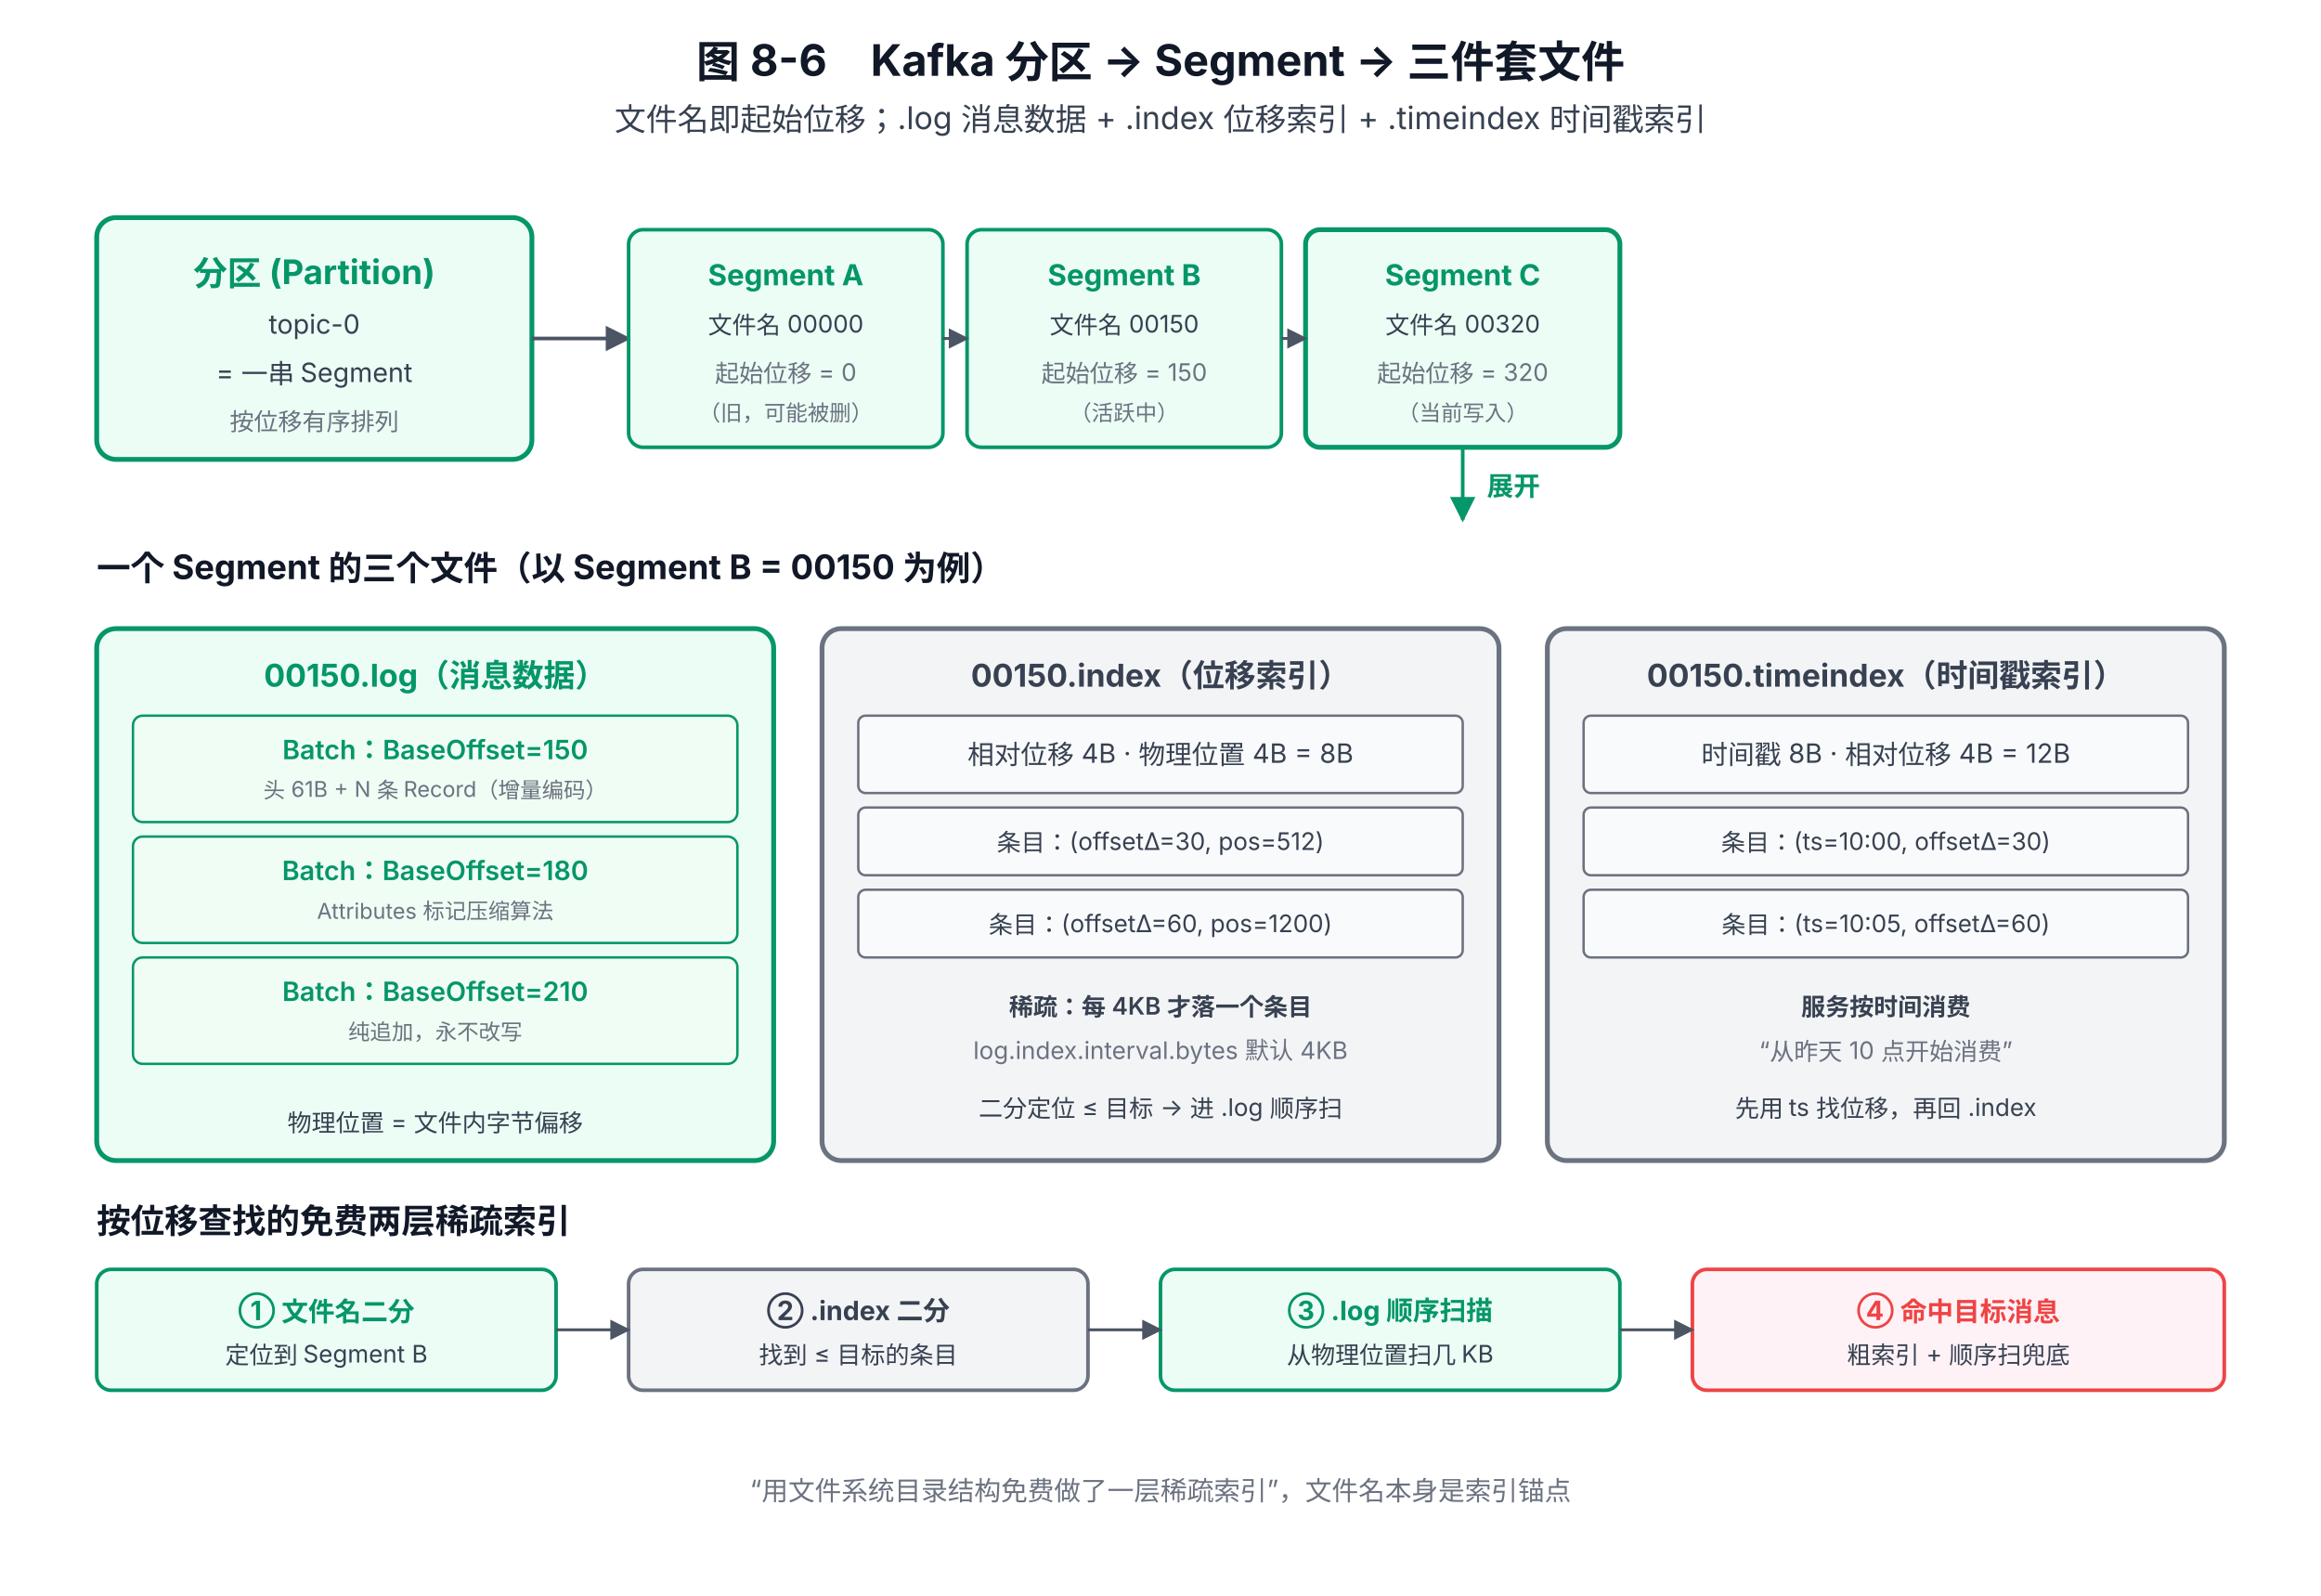
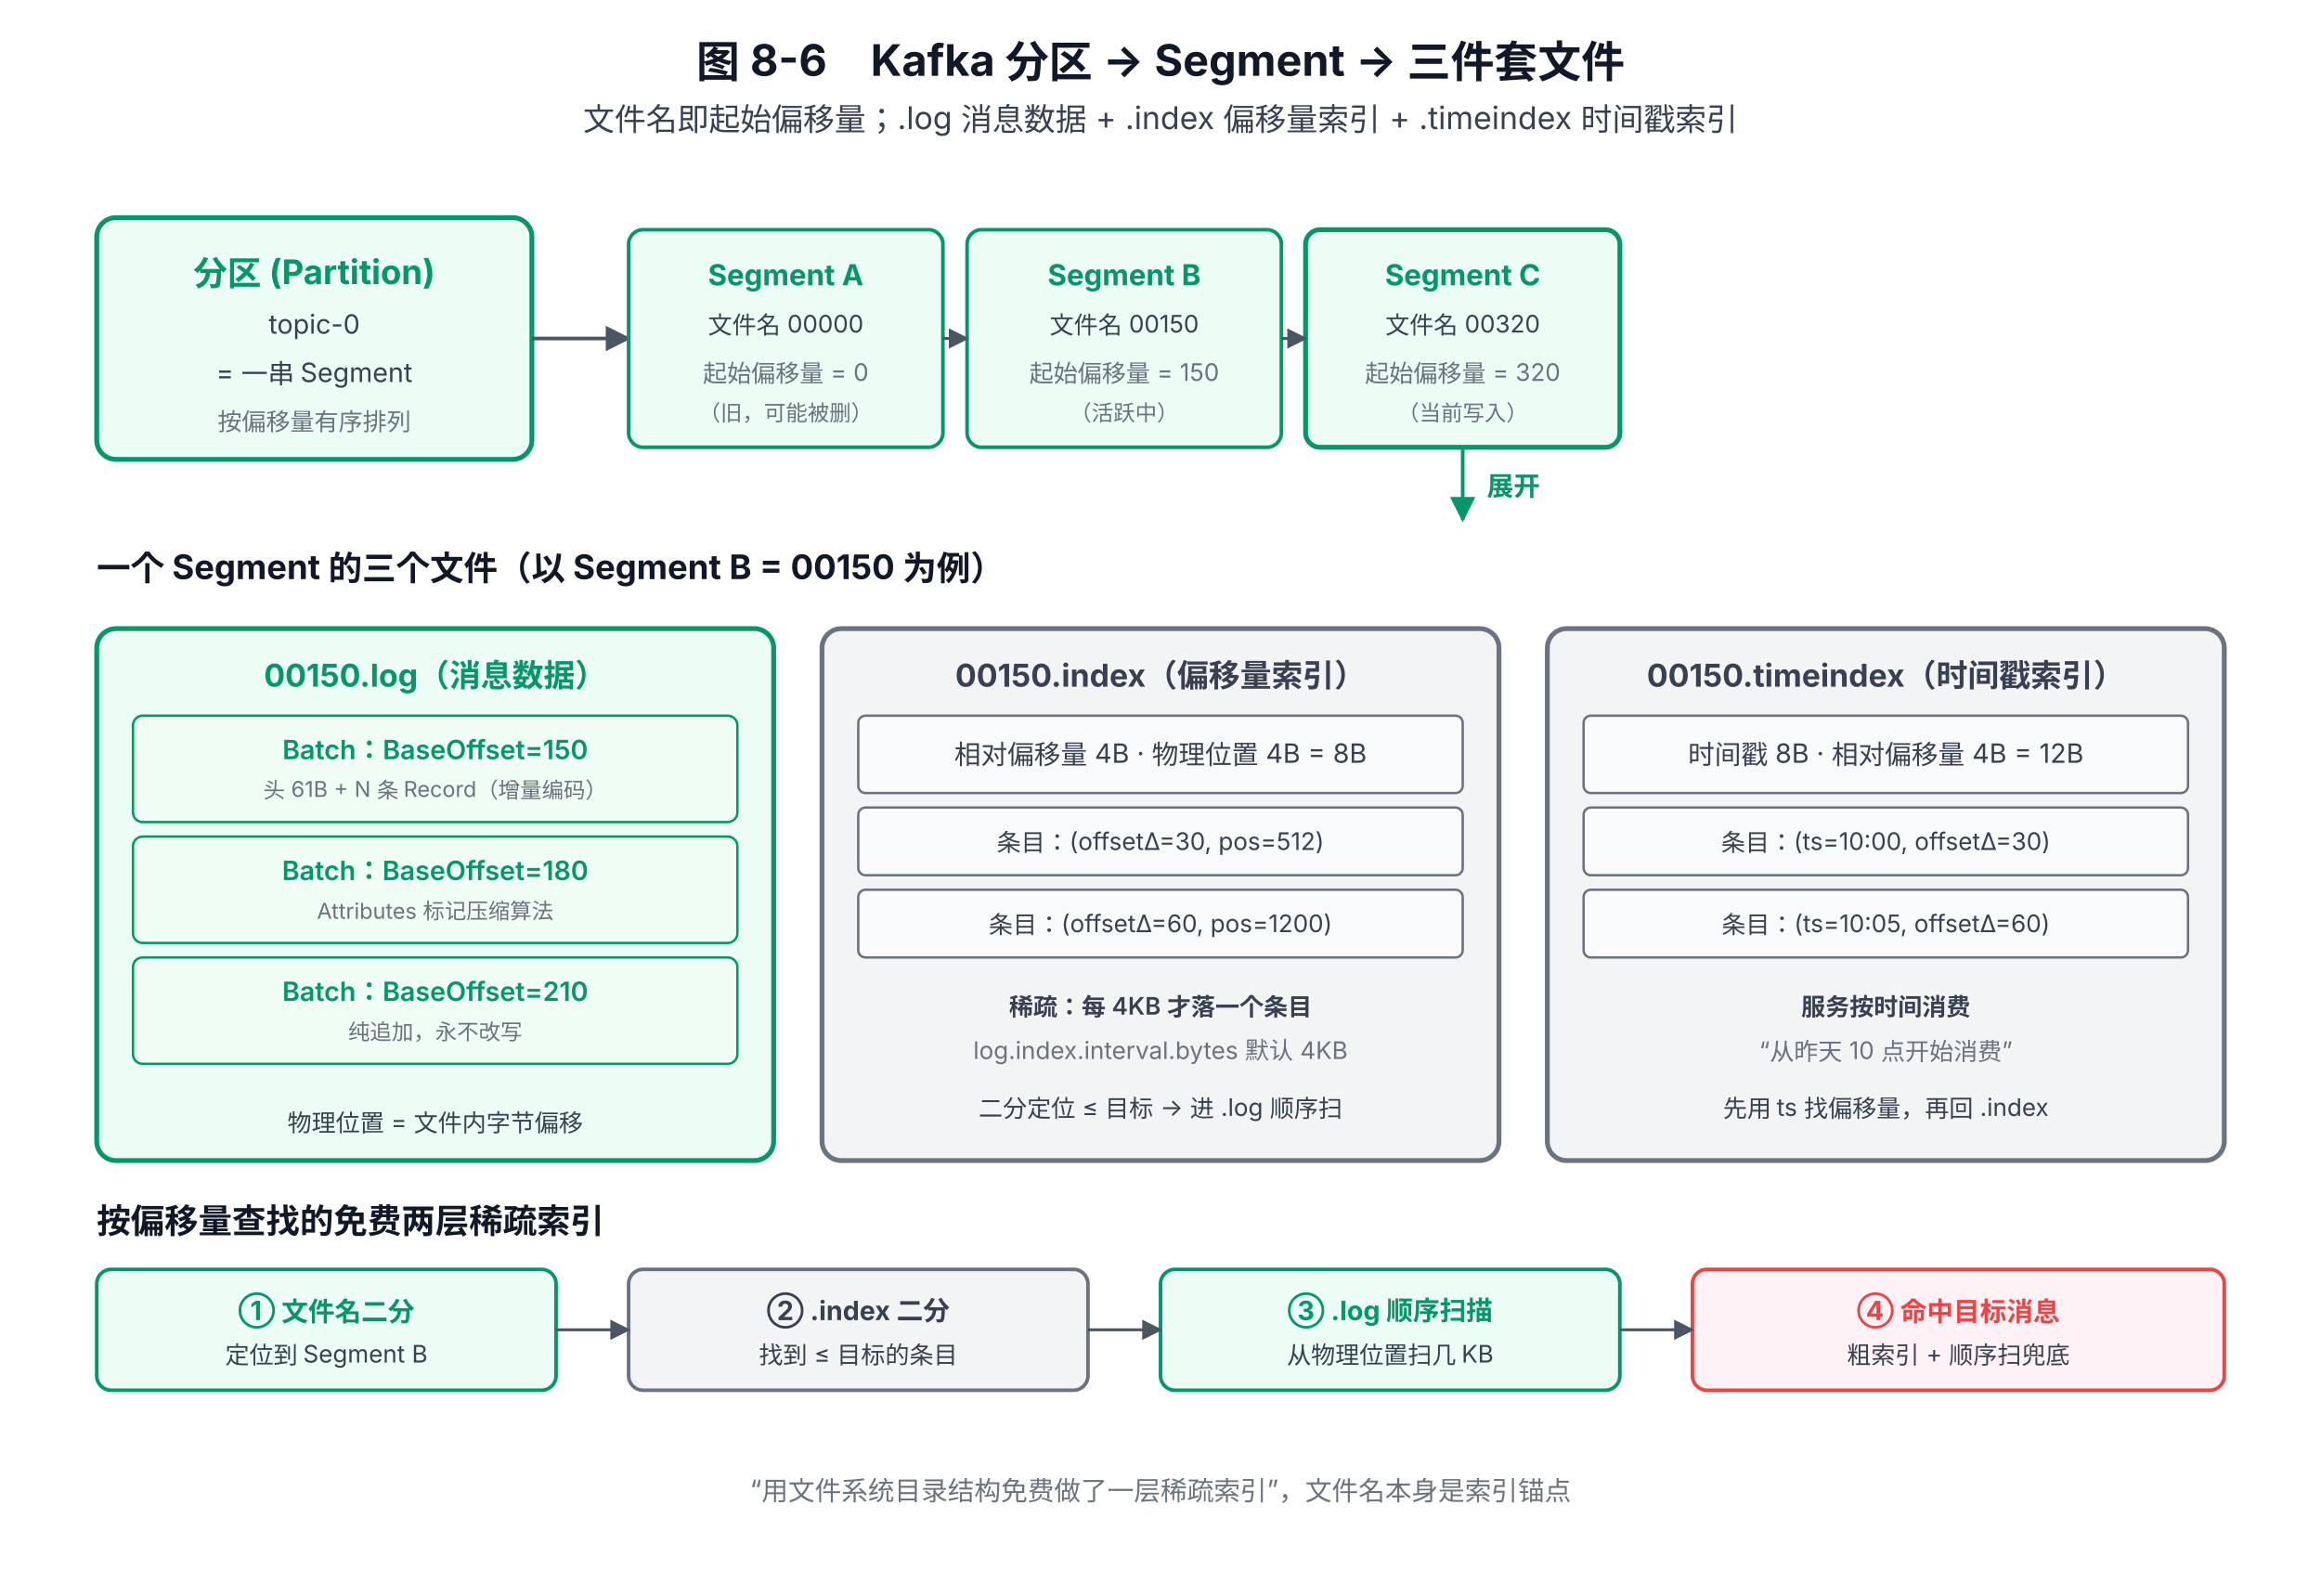
<svg xmlns="http://www.w3.org/2000/svg" viewBox="0 0 960 660" font-family="system-ui, -apple-system, 'PingFang SC', 'Microsoft YaHei', sans-serif">
  <defs>
    <marker id="arrow" viewBox="0 0 10 10" refX="9" refY="5" markerWidth="7" markerHeight="7" orient="auto-start-reverse">
      <path d="M0,0 L10,5 L0,10 z" fill="#4B5563" />
    </marker>
    <marker id="arrowG" viewBox="0 0 10 10" refX="9" refY="5" markerWidth="7" markerHeight="7" orient="auto-start-reverse">
      <path d="M0,0 L10,5 L0,10 z" fill="#059669" />
    </marker>
  </defs>
  <text x="480" y="32" text-anchor="middle" font-size="18" font-weight="700" fill="#111827">图 8-6　Kafka 分区 → Segment → 三件套文件</text>
-   <text x="480" y="54" text-anchor="middle" font-size="13" fill="#374151">文件名即起始位移；.log 消息数据 + .index 位移索引 + .timeindex 时间戳索引</text>
+   <text x="480" y="54" text-anchor="middle" font-size="13" fill="#374151">文件名即起始偏移量；.log 消息数据 + .index 偏移量索引 + .timeindex 时间戳索引</text>
  <rect x="40" y="90" width="180" height="100" rx="8" fill="#ECFDF5" stroke="#059669" stroke-width="2" />
  <text x="130" y="118" text-anchor="middle" font-size="14" font-weight="700" fill="#059669">分区 (Partition)</text>
  <text x="130" y="138" text-anchor="middle" font-size="11" fill="#374151">topic-0</text>
  <text x="130" y="158" text-anchor="middle" font-size="11" fill="#374151">= 一串 Segment</text>
-   <text x="130" y="178" text-anchor="middle" font-size="10" fill="#6B7280">按位移有序排列</text>
+   <text x="130" y="178" text-anchor="middle" font-size="10" fill="#6B7280">按偏移量有序排列</text>
  <line x1="220" y1="140" x2="260" y2="140" stroke="#4B5563" stroke-width="1.5" marker-end="url(#arrow)" />
  <rect x="260" y="95" width="130" height="90" rx="6" fill="#ECFDF5" stroke="#059669" stroke-width="1.5" />
  <text x="325" y="118" text-anchor="middle" font-size="12" font-weight="700" fill="#059669">Segment A</text>
  <text x="325" y="138" text-anchor="middle" font-size="10" fill="#374151">文件名 00000</text>
-   <text x="325" y="158" text-anchor="middle" font-size="10" fill="#6B7280">起始位移 = 0</text>
+   <text x="325" y="158" text-anchor="middle" font-size="10" fill="#6B7280">起始偏移量 = 0</text>
  <text x="325" y="174" text-anchor="middle" font-size="9" fill="#6B7280">（旧，可能被删）</text>
  <rect x="400" y="95" width="130" height="90" rx="6" fill="#ECFDF5" stroke="#059669" stroke-width="1.5" />
  <text x="465" y="118" text-anchor="middle" font-size="12" font-weight="700" fill="#059669">Segment B</text>
  <text x="465" y="138" text-anchor="middle" font-size="10" fill="#374151">文件名 00150</text>
-   <text x="465" y="158" text-anchor="middle" font-size="10" fill="#6B7280">起始位移 = 150</text>
+   <text x="465" y="158" text-anchor="middle" font-size="10" fill="#6B7280">起始偏移量 = 150</text>
  <text x="465" y="174" text-anchor="middle" font-size="9" fill="#6B7280">（活跃中）</text>
  <rect x="540" y="95" width="130" height="90" rx="6" fill="#ECFDF5" stroke="#059669" stroke-width="2" />
  <text x="605" y="118" text-anchor="middle" font-size="12" font-weight="700" fill="#059669">Segment C</text>
  <text x="605" y="138" text-anchor="middle" font-size="10" fill="#374151">文件名 00320</text>
-   <text x="605" y="158" text-anchor="middle" font-size="10" fill="#6B7280">起始位移 = 320</text>
+   <text x="605" y="158" text-anchor="middle" font-size="10" fill="#6B7280">起始偏移量 = 320</text>
  <text x="605" y="174" text-anchor="middle" font-size="9" fill="#6B7280">（当前写入）</text>
  <line x1="390" y1="140" x2="400" y2="140" stroke="#4B5563" stroke-width="1.2" marker-end="url(#arrow)" />
  <line x1="530" y1="140" x2="540" y2="140" stroke="#4B5563" stroke-width="1.2" marker-end="url(#arrow)" />
  <line x1="605" y1="185" x2="605" y2="215" stroke="#059669" stroke-width="1.5" marker-end="url(#arrowG)" />
  <text x="615" y="205" font-size="11" font-weight="700" fill="#059669">展开</text>
  <text x="40" y="240" font-size="14" font-weight="700" fill="#111827">一个 Segment 的三个文件（以 Segment B = 00150 为例）</text>
  <rect x="40" y="260" width="280" height="220" rx="8" fill="#ECFDF5" stroke="#059669" stroke-width="2" />
  <text x="180" y="284" text-anchor="middle" font-size="13" font-weight="700" fill="#059669">00150.log（消息数据）</text>
  <rect x="55" y="296" width="250" height="44" rx="4" fill="#F0FDF4" stroke="#059669" stroke-width="1" />
  <text x="180" y="314" text-anchor="middle" font-size="11" font-weight="600" fill="#059669">Batch：BaseOffset=150</text>
  <text x="180" y="330" text-anchor="middle" font-size="9" fill="#6B7280">头 61B + N 条 Record（增量编码）</text>
  <rect x="55" y="346" width="250" height="44" rx="4" fill="#F0FDF4" stroke="#059669" stroke-width="1" />
  <text x="180" y="364" text-anchor="middle" font-size="11" font-weight="600" fill="#059669">Batch：BaseOffset=180</text>
  <text x="180" y="380" text-anchor="middle" font-size="9" fill="#6B7280">Attributes 标记压缩算法</text>
  <rect x="55" y="396" width="250" height="44" rx="4" fill="#F0FDF4" stroke="#059669" stroke-width="1" />
  <text x="180" y="414" text-anchor="middle" font-size="11" font-weight="600" fill="#059669">Batch：BaseOffset=210</text>
  <text x="180" y="430" text-anchor="middle" font-size="9" fill="#6B7280">纯追加，永不改写</text>
  <text x="180" y="468" text-anchor="middle" font-size="10" fill="#374151">物理位置 = 文件内字节偏移</text>
  <rect x="340" y="260" width="280" height="220" rx="8" fill="#F3F4F6" stroke="#6B7280" stroke-width="2" />
-   <text x="480" y="284" text-anchor="middle" font-size="13" font-weight="700" fill="#374151">00150.index（位移索引）</text>
+   <text x="480" y="284" text-anchor="middle" font-size="13" font-weight="700" fill="#374151">00150.index（偏移量索引）</text>
  <rect x="355" y="296" width="250" height="32" rx="3" fill="#F9FAFB" stroke="#6B7280" stroke-width="1" />
-   <text x="480" y="316" text-anchor="middle" font-size="11" fill="#374151">相对位移 4B · 物理位置 4B = 8B</text>
+   <text x="480" y="316" text-anchor="middle" font-size="11" fill="#374151">相对偏移量 4B · 物理位置 4B = 8B</text>
  <rect x="355" y="334" width="250" height="28" rx="3" fill="#F9FAFB" stroke="#6B7280" stroke-width="1" />
  <text x="480" y="352" text-anchor="middle" font-size="10" fill="#374151">条目：(offsetΔ=30, pos=512)</text>
  <rect x="355" y="368" width="250" height="28" rx="3" fill="#F9FAFB" stroke="#6B7280" stroke-width="1" />
  <text x="480" y="386" text-anchor="middle" font-size="10" fill="#374151">条目：(offsetΔ=60, pos=1200)</text>
  <text x="480" y="420" text-anchor="middle" font-size="10" font-weight="600" fill="#374151">稀疏：每 4KB 才落一个条目</text>
  <text x="480" y="438" text-anchor="middle" font-size="10" fill="#6B7280">log.index.interval.bytes 默认 4KB</text>
  <text x="480" y="462" text-anchor="middle" font-size="10" fill="#374151">二分定位 ≤ 目标 → 进 .log 顺序扫</text>
  <rect x="640" y="260" width="280" height="220" rx="8" fill="#F3F4F6" stroke="#6B7280" stroke-width="2" />
  <text x="780" y="284" text-anchor="middle" font-size="13" font-weight="700" fill="#374151">00150.timeindex（时间戳索引）</text>
  <rect x="655" y="296" width="250" height="32" rx="3" fill="#F9FAFB" stroke="#6B7280" stroke-width="1" />
-   <text x="780" y="316" text-anchor="middle" font-size="11" fill="#374151">时间戳 8B · 相对位移 4B = 12B</text>
+   <text x="780" y="316" text-anchor="middle" font-size="11" fill="#374151">时间戳 8B · 相对偏移量 4B = 12B</text>
  <rect x="655" y="334" width="250" height="28" rx="3" fill="#F9FAFB" stroke="#6B7280" stroke-width="1" />
  <text x="780" y="352" text-anchor="middle" font-size="10" fill="#374151">条目：(ts=10:00, offsetΔ=30)</text>
  <rect x="655" y="368" width="250" height="28" rx="3" fill="#F9FAFB" stroke="#6B7280" stroke-width="1" />
  <text x="780" y="386" text-anchor="middle" font-size="10" fill="#374151">条目：(ts=10:05, offsetΔ=60)</text>
  <text x="780" y="420" text-anchor="middle" font-size="10" font-weight="600" fill="#374151">服务按时间消费</text>
  <text x="780" y="438" text-anchor="middle" font-size="10" fill="#6B7280">“从昨天 10 点开始消费”</text>
-   <text x="780" y="462" text-anchor="middle" font-size="10" fill="#374151">先用 ts 找位移，再回 .index</text>
-   <text x="40" y="510" font-size="14" font-weight="700" fill="#111827">按位移查找的免费两层稀疏索引</text>
+   <text x="780" y="462" text-anchor="middle" font-size="10" fill="#374151">先用 ts 找偏移量，再回 .index</text>
+   <text x="40" y="510" font-size="14" font-weight="700" fill="#111827">按偏移量查找的免费两层稀疏索引</text>
  <rect x="40" y="525" width="190" height="50" rx="6" fill="#ECFDF5" stroke="#059669" stroke-width="1.5" />
  <text x="135" y="546" text-anchor="middle" font-size="11" font-weight="700" fill="#059669">① 文件名二分</text>
  <text x="135" y="564" text-anchor="middle" font-size="10" fill="#374151">定位到 Segment B</text>
  <rect x="260" y="525" width="190" height="50" rx="6" fill="#F3F4F6" stroke="#6B7280" stroke-width="1.5" />
  <text x="355" y="546" text-anchor="middle" font-size="11" font-weight="700" fill="#374151">② .index 二分</text>
  <text x="355" y="564" text-anchor="middle" font-size="10" fill="#374151">找到 ≤ 目标的条目</text>
  <rect x="480" y="525" width="190" height="50" rx="6" fill="#ECFDF5" stroke="#059669" stroke-width="1.5" />
  <text x="575" y="546" text-anchor="middle" font-size="11" font-weight="700" fill="#059669">③ .log 顺序扫描</text>
  <text x="575" y="564" text-anchor="middle" font-size="10" fill="#374151">从物理位置扫几 KB</text>
  <rect x="700" y="525" width="220" height="50" rx="6" fill="#FEF2F7" stroke="#EF4444" stroke-width="1.5" />
  <text x="810" y="546" text-anchor="middle" font-size="11" font-weight="700" fill="#EF4444">④ 命中目标消息</text>
  <text x="810" y="564" text-anchor="middle" font-size="10" fill="#374151">粗索引 + 顺序扫兜底</text>
  <line x1="230" y1="550" x2="260" y2="550" stroke="#4B5563" stroke-width="1.2" marker-end="url(#arrow)" />
  <line x1="450" y1="550" x2="480" y2="550" stroke="#4B5563" stroke-width="1.2" marker-end="url(#arrow)" />
  <line x1="670" y1="550" x2="700" y2="550" stroke="#4B5563" stroke-width="1.2" marker-end="url(#arrow)" />
  <text x="480" y="620" text-anchor="middle" font-size="11" fill="#6B7280">“用文件系统目录结构免费做了一层稀疏索引”，文件名本身是索引锚点</text>
</svg>
